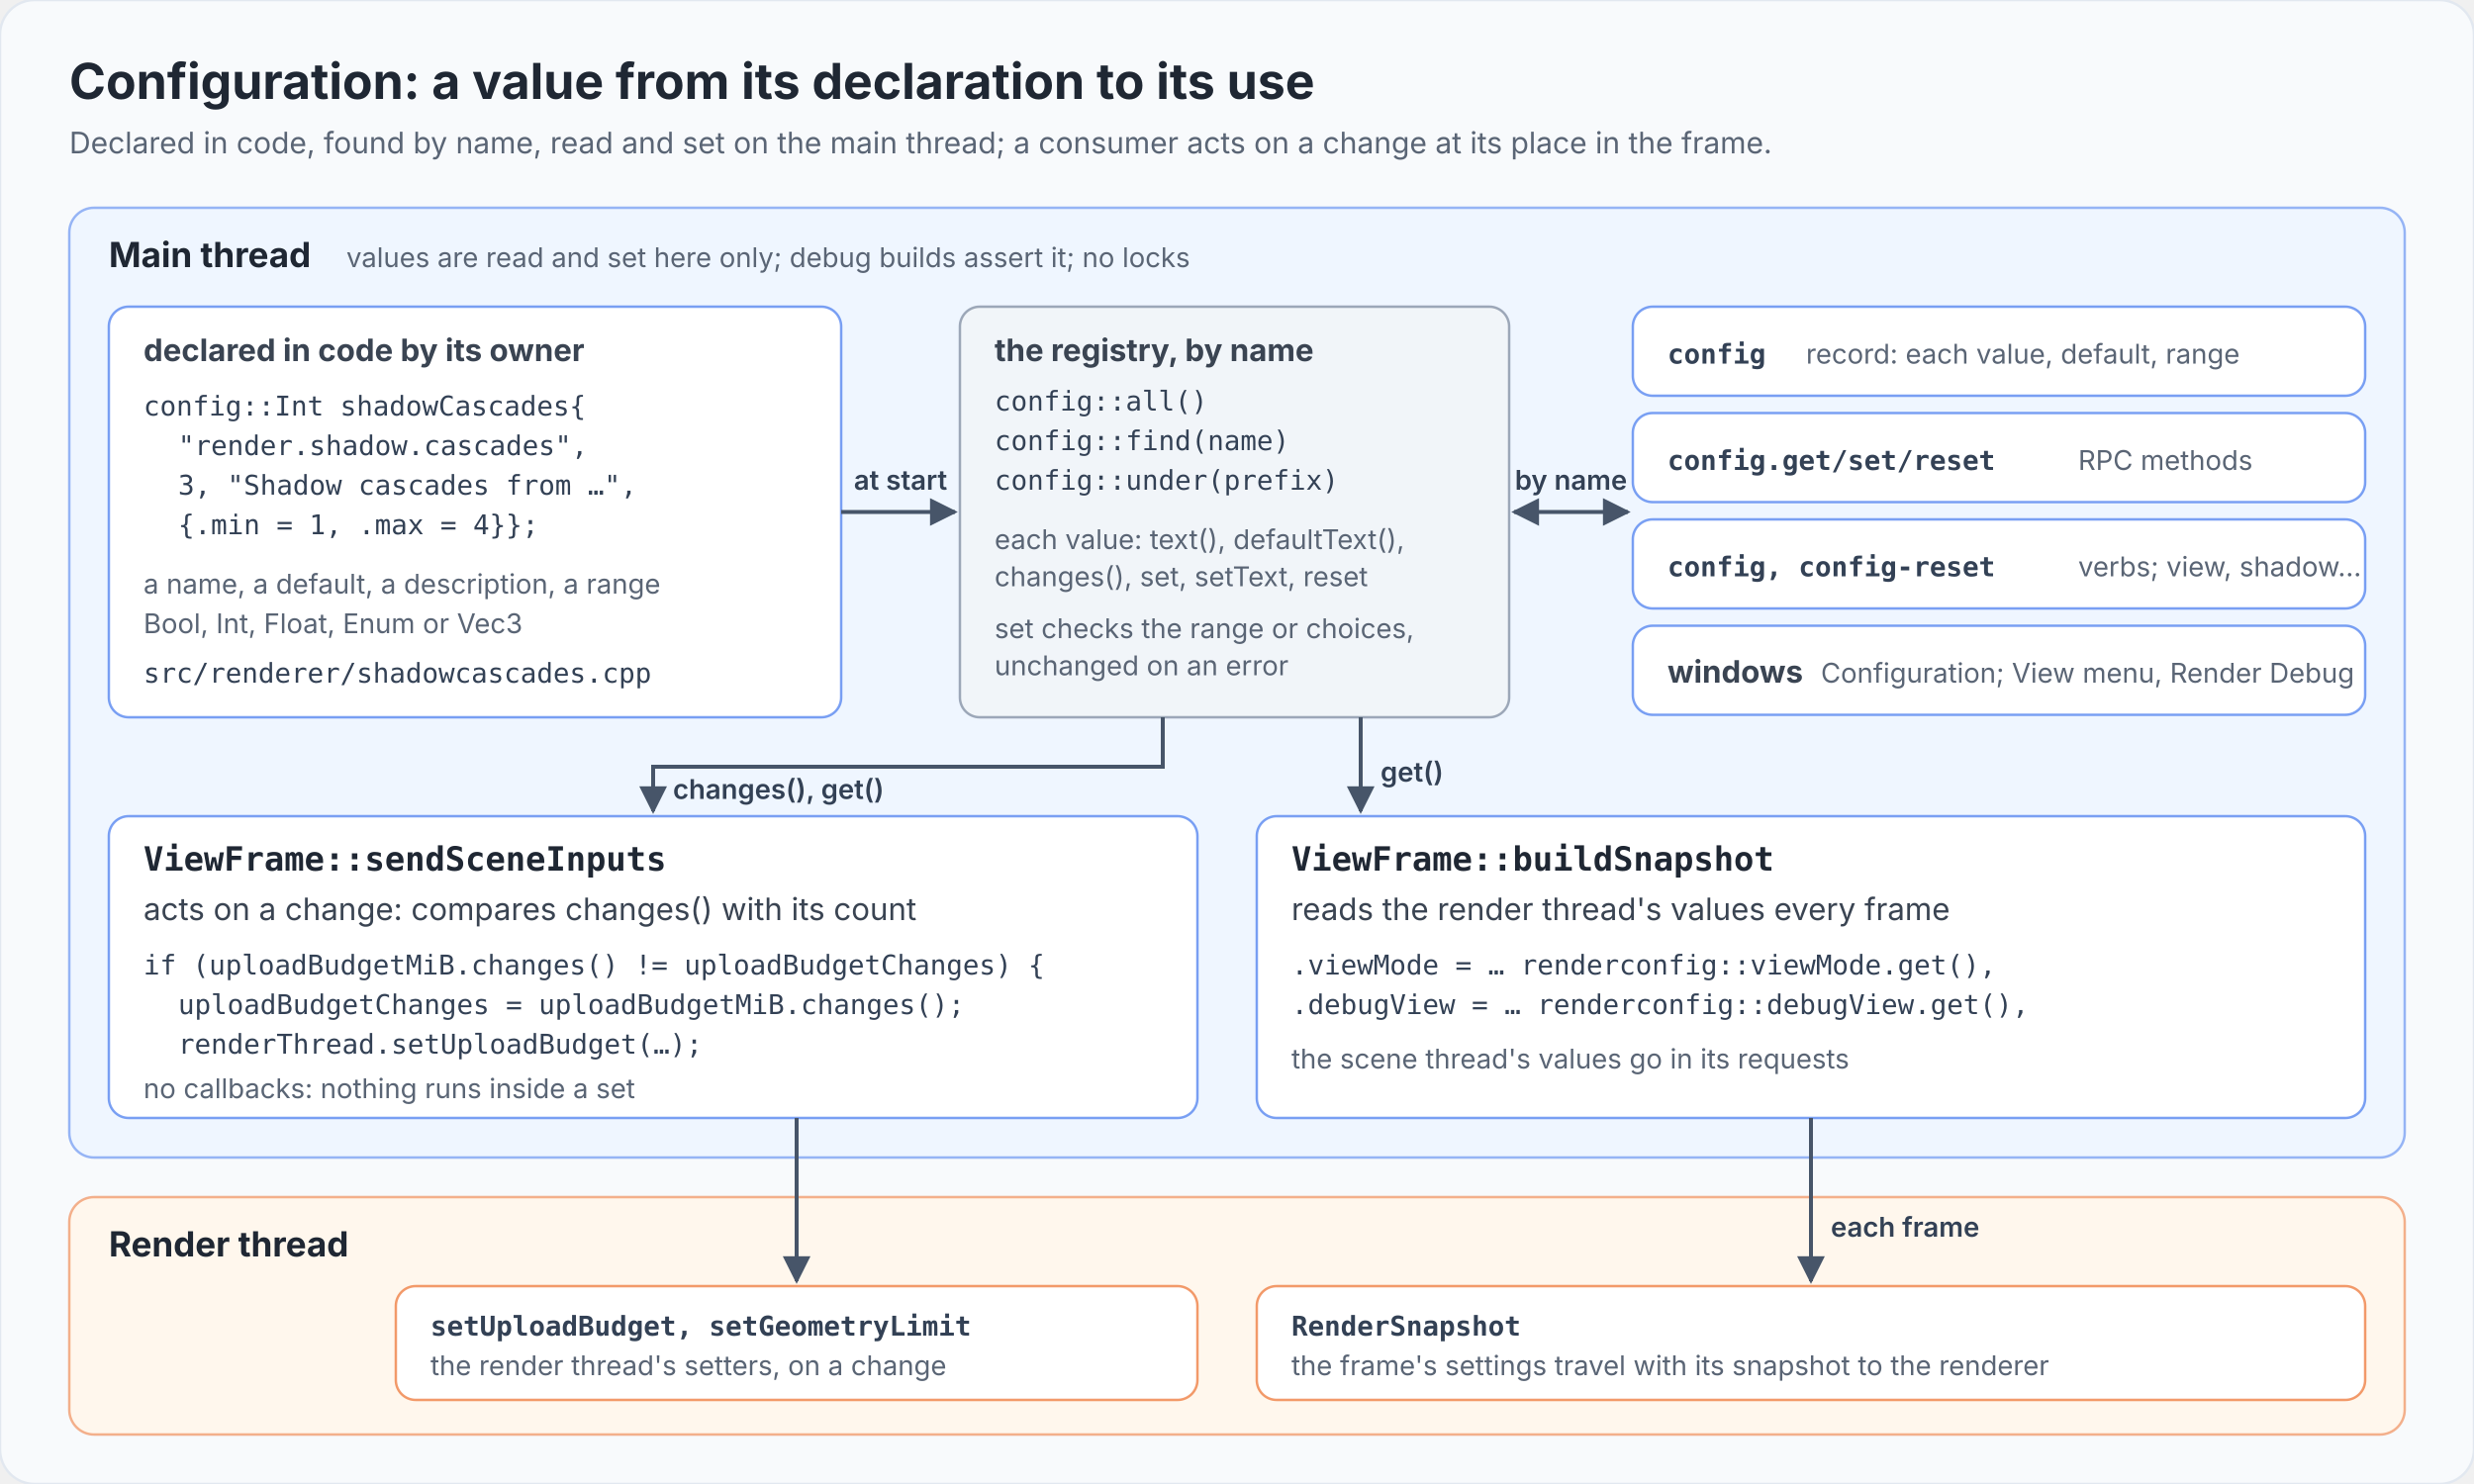
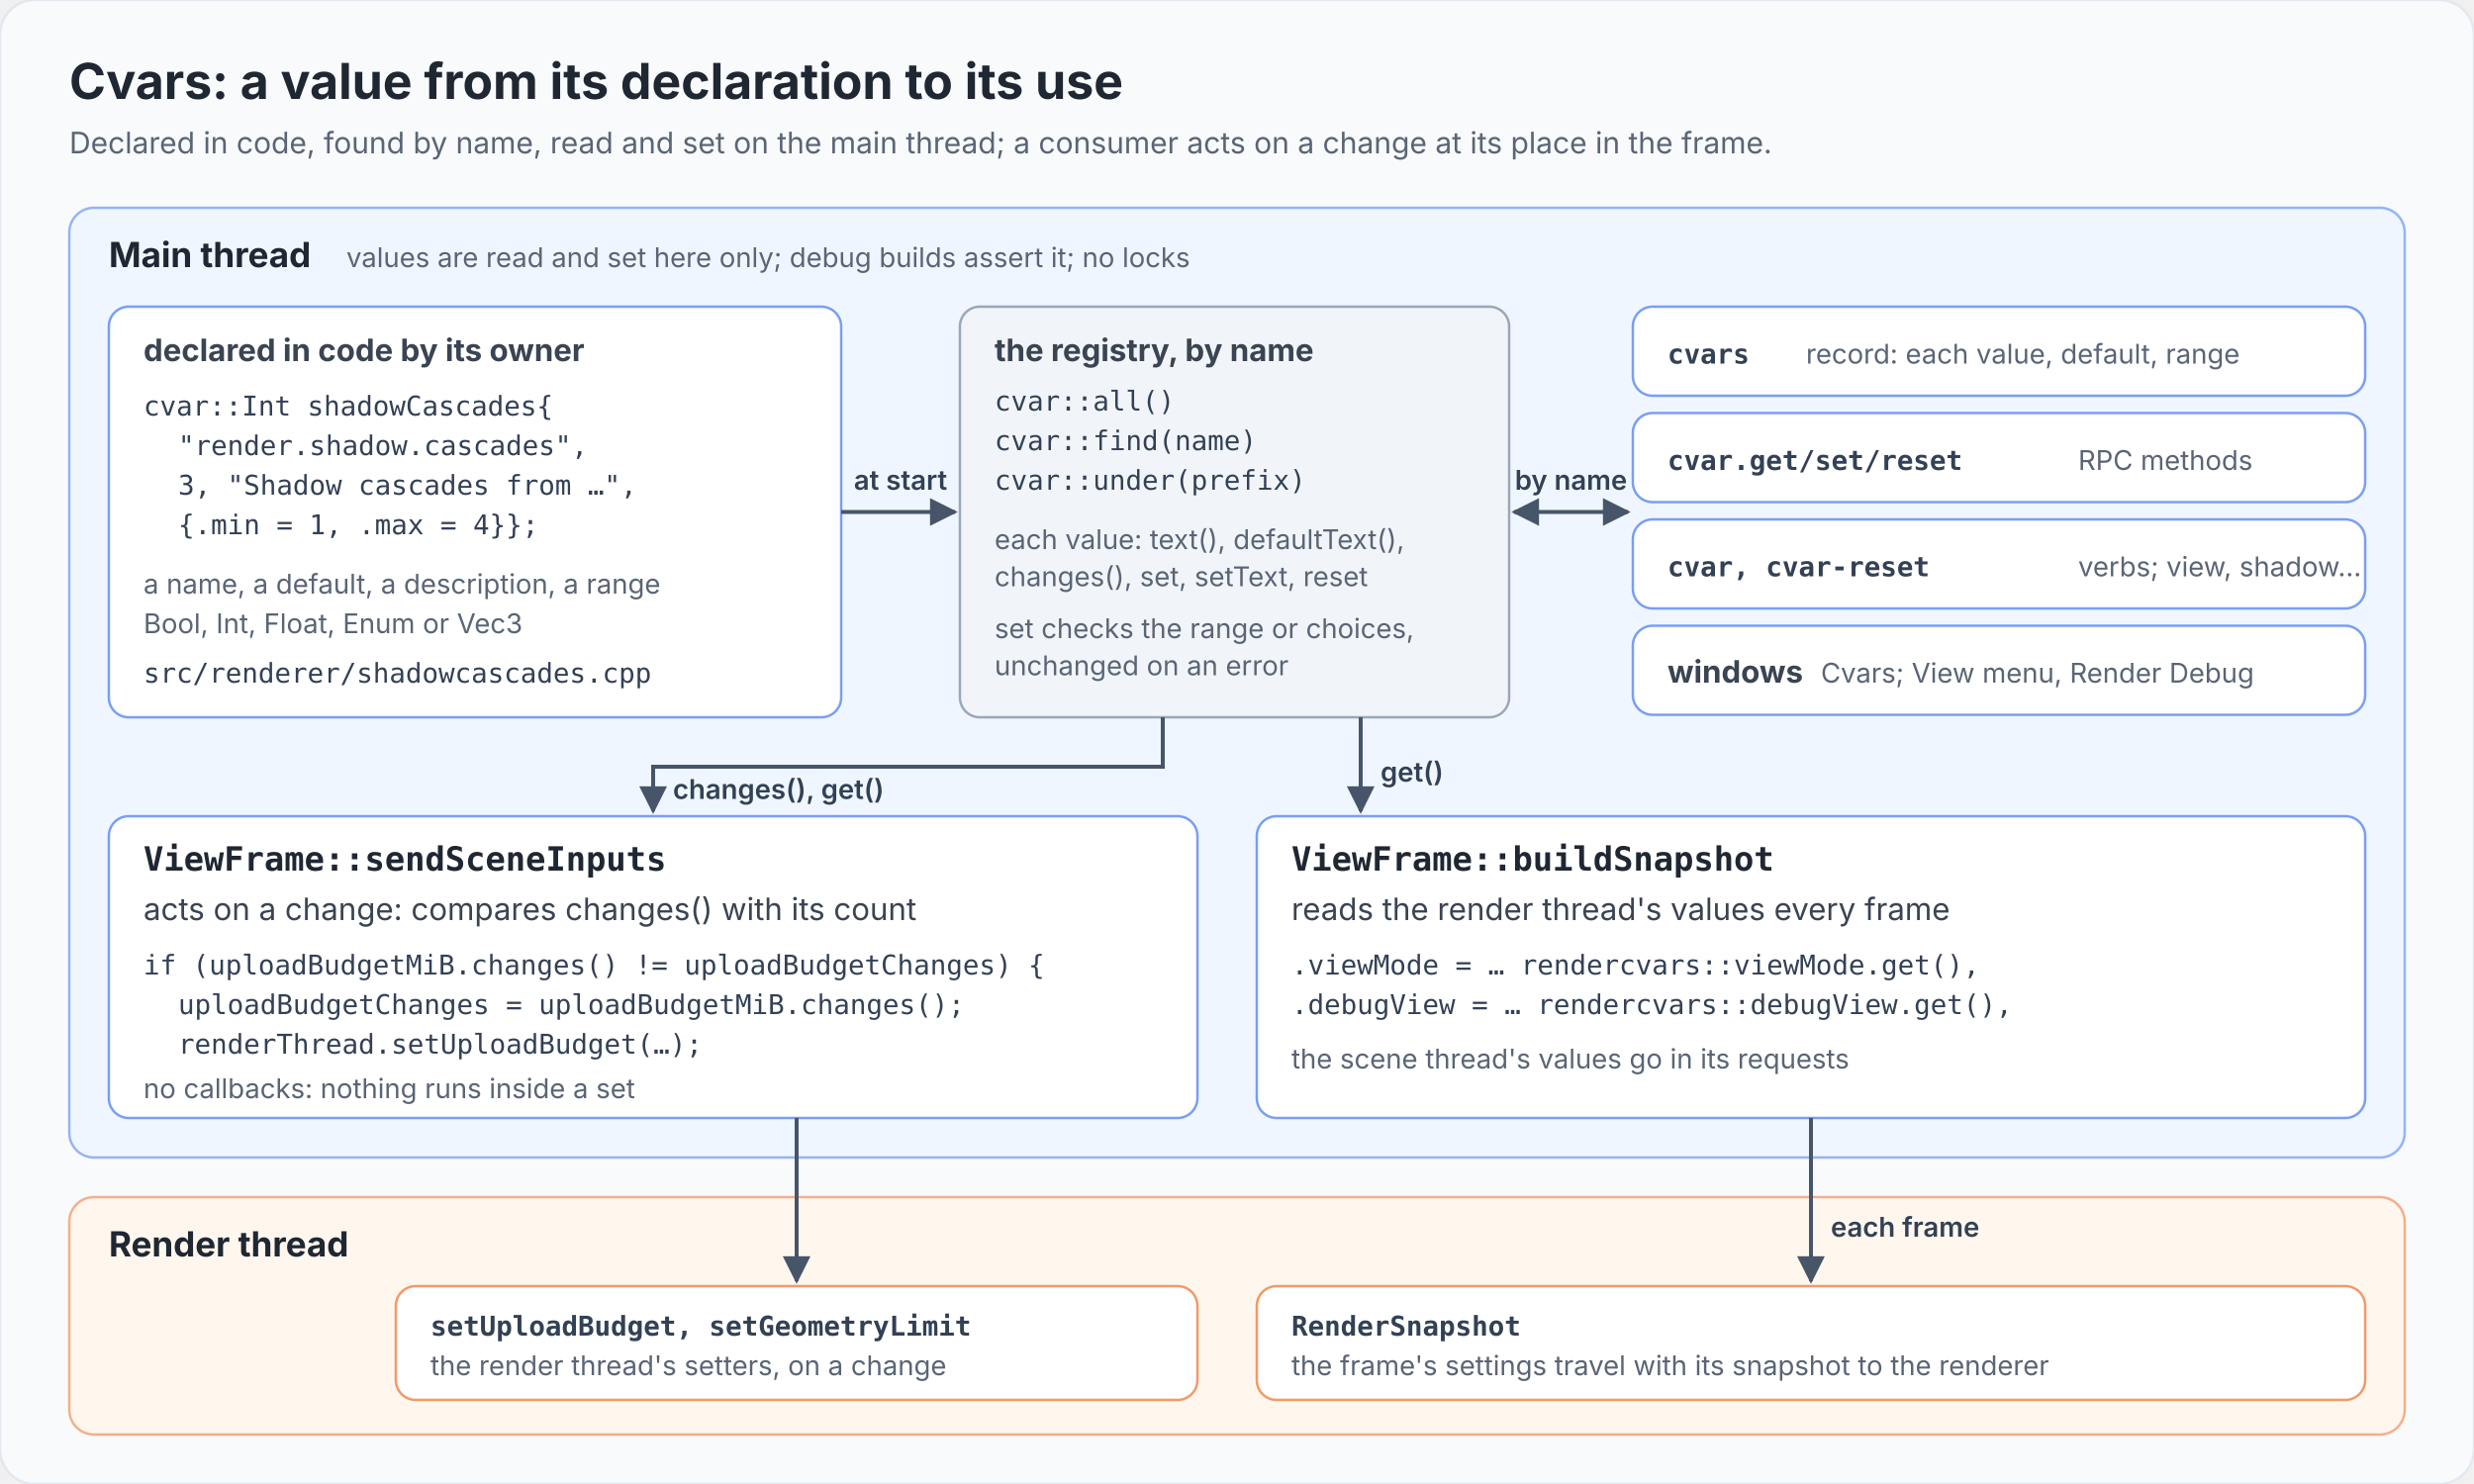
<svg xmlns="http://www.w3.org/2000/svg" width="1000" height="600" viewBox="0 0 1000 600" font-family="Inter, Segoe UI, Helvetica, Arial, sans-serif">
  <style>
    .title { font-size: 20px; font-weight: 700; fill: #1f2733; }
    .h { font-size: 14px; font-weight: 700; fill: #1f2733; }
    .lib { font-size: 13.5px; font-weight: 700; fill: #1f2733; font-family: JetBrains Mono, Consolas, Menlo, monospace; }
    .s { font-size: 11px; fill: #5a6575; }
    .t { font-size: 12.5px; fill: #3a4452; }
    .code { font-size: 11px; fill: #334155; font-family: JetBrains Mono, Consolas, Menlo, monospace; }
    .edge { font-size: 11px; fill: #334155; font-weight: 600; }
  </style>
  <defs>
    <marker id="arrow" viewBox="0 0 10 10" refX="9" refY="5" markerWidth="7" markerHeight="7" orient="auto-start-reverse">
      <path d="M0,0 L10,5 L0,10 z" fill="#475569" />
    </marker>
  </defs>
  <rect x="0" y="0" width="1000" height="600" rx="14" fill="#f8fafc" stroke="#e2e8f0" />
-   <text x="28" y="40" class="title">Configuration: a value from its declaration to its use</text>
+   <text x="28" y="40" class="title">Cvars: a value from its declaration to its use</text>
  <text x="28" y="62" class="s" style="font-size:12px">Declared in code, found by name, read and set on the main thread; a consumer acts on a change at its place in the frame.</text>
  <rect x="28" y="84" width="944" height="384" rx="10" fill="#eff6ff" stroke="#2563eb" stroke-opacity="0.45" />
  <text x="44" y="108" class="h">Main thread</text>
  <text x="140" y="108" class="s">values are read and set here only; debug builds assert it; no locks</text>
  <rect x="44" y="124" width="296" height="166" rx="8" fill="#ffffff" stroke="#2563eb" stroke-opacity="0.6" />
  <text x="58" y="146" class="t" font-weight="700">declared in code by its owner</text>
-   <text x="58" y="168" class="code">config::Int shadowCascades{</text>
+   <text x="58" y="168" class="code">cvar::Int shadowCascades{</text>
  <text x="72" y="184" class="code">"render.shadow.cascades",</text>
  <text x="72" y="200" class="code">3, "Shadow cascades from …",</text>
  <text x="72" y="216" class="code">{.min = 1, .max = 4}};</text>
  <text x="58" y="240" class="s">a name, a default, a description, a range</text>
  <text x="58" y="256" class="s">Bool, Int, Float, Enum or Vec3</text>
  <text x="58" y="276" class="code">src/renderer/shadowcascades.cpp</text>
  <rect x="388" y="124" width="222" height="166" rx="8" fill="#f1f5f9" stroke="#64748b" stroke-opacity="0.6" />
  <text x="402" y="146" class="t" font-weight="700">the registry, by name</text>
-   <text x="402" y="166" class="code">config::all()</text>
-   <text x="402" y="182" class="code">config::find(name)</text>
-   <text x="402" y="198" class="code">config::under(prefix)</text>
+   <text x="402" y="166" class="code">cvar::all()</text>
+   <text x="402" y="182" class="code">cvar::find(name)</text>
+   <text x="402" y="198" class="code">cvar::under(prefix)</text>
  <text x="402" y="222" class="s">each value: text(), defaultText(),</text>
  <text x="402" y="237" class="s">changes(), set, setText, reset</text>
  <text x="402" y="258" class="s">set checks the range or choices,</text>
  <text x="402" y="273" class="s">unchanged on an error</text>
  <line x1="340" y1="207" x2="386" y2="207" stroke="#475569" stroke-width="1.6" marker-end="url(#arrow)" />
  <text x="364" y="198" class="edge" text-anchor="middle">at start</text>
  <rect x="660" y="124" width="296" height="36" rx="8" fill="#ffffff" stroke="#2563eb" stroke-opacity="0.6" />
-   <text x="674" y="147" class="code" font-weight="700">config</text>
+   <text x="674" y="147" class="code" font-weight="700">cvars</text>
  <text x="730" y="147" class="s">record: each value, default, range</text>
  <rect x="660" y="167" width="296" height="36" rx="8" fill="#ffffff" stroke="#2563eb" stroke-opacity="0.6" />
-   <text x="674" y="190" class="code" font-weight="700">config.get/set/reset</text>
+   <text x="674" y="190" class="code" font-weight="700">cvar.get/set/reset</text>
  <text x="840" y="190" class="s">RPC methods</text>
  <rect x="660" y="210" width="296" height="36" rx="8" fill="#ffffff" stroke="#2563eb" stroke-opacity="0.6" />
-   <text x="674" y="233" class="code" font-weight="700">config, config-reset</text>
+   <text x="674" y="233" class="code" font-weight="700">cvar, cvar-reset</text>
  <text x="840" y="233" class="s">verbs; view, shadow…</text>
  <rect x="660" y="253" width="296" height="36" rx="8" fill="#ffffff" stroke="#2563eb" stroke-opacity="0.6" />
  <text x="674" y="276" class="t" font-weight="700">windows</text>
-   <text x="736" y="276" class="s">Configuration; View menu, Render Debug</text>
+   <text x="736" y="276" class="s">Cvars; View menu, Render Debug</text>
  <line x1="612" y1="207" x2="658" y2="207" stroke="#475569" stroke-width="1.6" marker-start="url(#arrow)" marker-end="url(#arrow)" />
  <text x="635" y="198" class="edge" text-anchor="middle">by name</text>
  <rect x="44" y="330" width="440" height="122" rx="8" fill="#ffffff" stroke="#2563eb" stroke-opacity="0.6" />
  <text x="58" y="352" class="lib">ViewFrame::sendSceneInputs</text>
  <text x="58" y="372" class="t">acts on a change: compares changes() with its count</text>
  <text x="58" y="394" class="code">if (uploadBudgetMiB.changes() != uploadBudgetChanges) {</text>
  <text x="72" y="410" class="code">uploadBudgetChanges = uploadBudgetMiB.changes();</text>
  <text x="72" y="426" class="code">renderThread.setUploadBudget(…);</text>
  <text x="58" y="444" class="s">no callbacks: nothing runs inside a set</text>
  <rect x="508" y="330" width="448" height="122" rx="8" fill="#ffffff" stroke="#2563eb" stroke-opacity="0.6" />
  <text x="522" y="352" class="lib">ViewFrame::buildSnapshot</text>
  <text x="522" y="372" class="t">reads the render thread's values every frame</text>
-   <text x="522" y="394" class="code">.viewMode = … renderconfig::viewMode.get(),</text>
-   <text x="522" y="410" class="code">.debugView = … renderconfig::debugView.get(),</text>
+   <text x="522" y="394" class="code">.viewMode = … rendercvars::viewMode.get(),</text>
+   <text x="522" y="410" class="code">.debugView = … rendercvars::debugView.get(),</text>
  <text x="522" y="432" class="s">the scene thread's values go in its requests</text>
  <path d="M470,290 L470,310 L264,310 L264,328" fill="none" stroke="#475569" stroke-width="1.6" marker-end="url(#arrow)" />
  <text x="272" y="323" class="edge">changes(), get()</text>
  <path d="M550,290 L550,328" fill="none" stroke="#475569" stroke-width="1.6" marker-end="url(#arrow)" />
  <text x="558" y="316" class="edge">get()</text>
  <rect x="28" y="484" width="944" height="96" rx="10" fill="#fff7ed" stroke="#ea580c" stroke-opacity="0.45" />
  <text x="44" y="508" class="h">Render thread</text>
  <rect x="160" y="520" width="324" height="46" rx="8" fill="#ffffff" stroke="#ea580c" stroke-opacity="0.6" />
  <text x="174" y="540" class="code" font-weight="700">setUploadBudget, setGeometryLimit</text>
  <text x="174" y="556" class="s">the render thread's setters, on a change</text>
  <rect x="508" y="520" width="448" height="46" rx="8" fill="#ffffff" stroke="#ea580c" stroke-opacity="0.6" />
  <text x="522" y="540" class="code" font-weight="700">RenderSnapshot</text>
  <text x="522" y="556" class="s">the frame's settings travel with its snapshot to the renderer</text>
  <line x1="322" y1="452" x2="322" y2="518" stroke="#475569" stroke-width="1.6" marker-end="url(#arrow)" />
  <line x1="732" y1="452" x2="732" y2="518" stroke="#475569" stroke-width="1.6" marker-end="url(#arrow)" />
  <text x="740" y="500" class="edge">each frame</text>
</svg>
